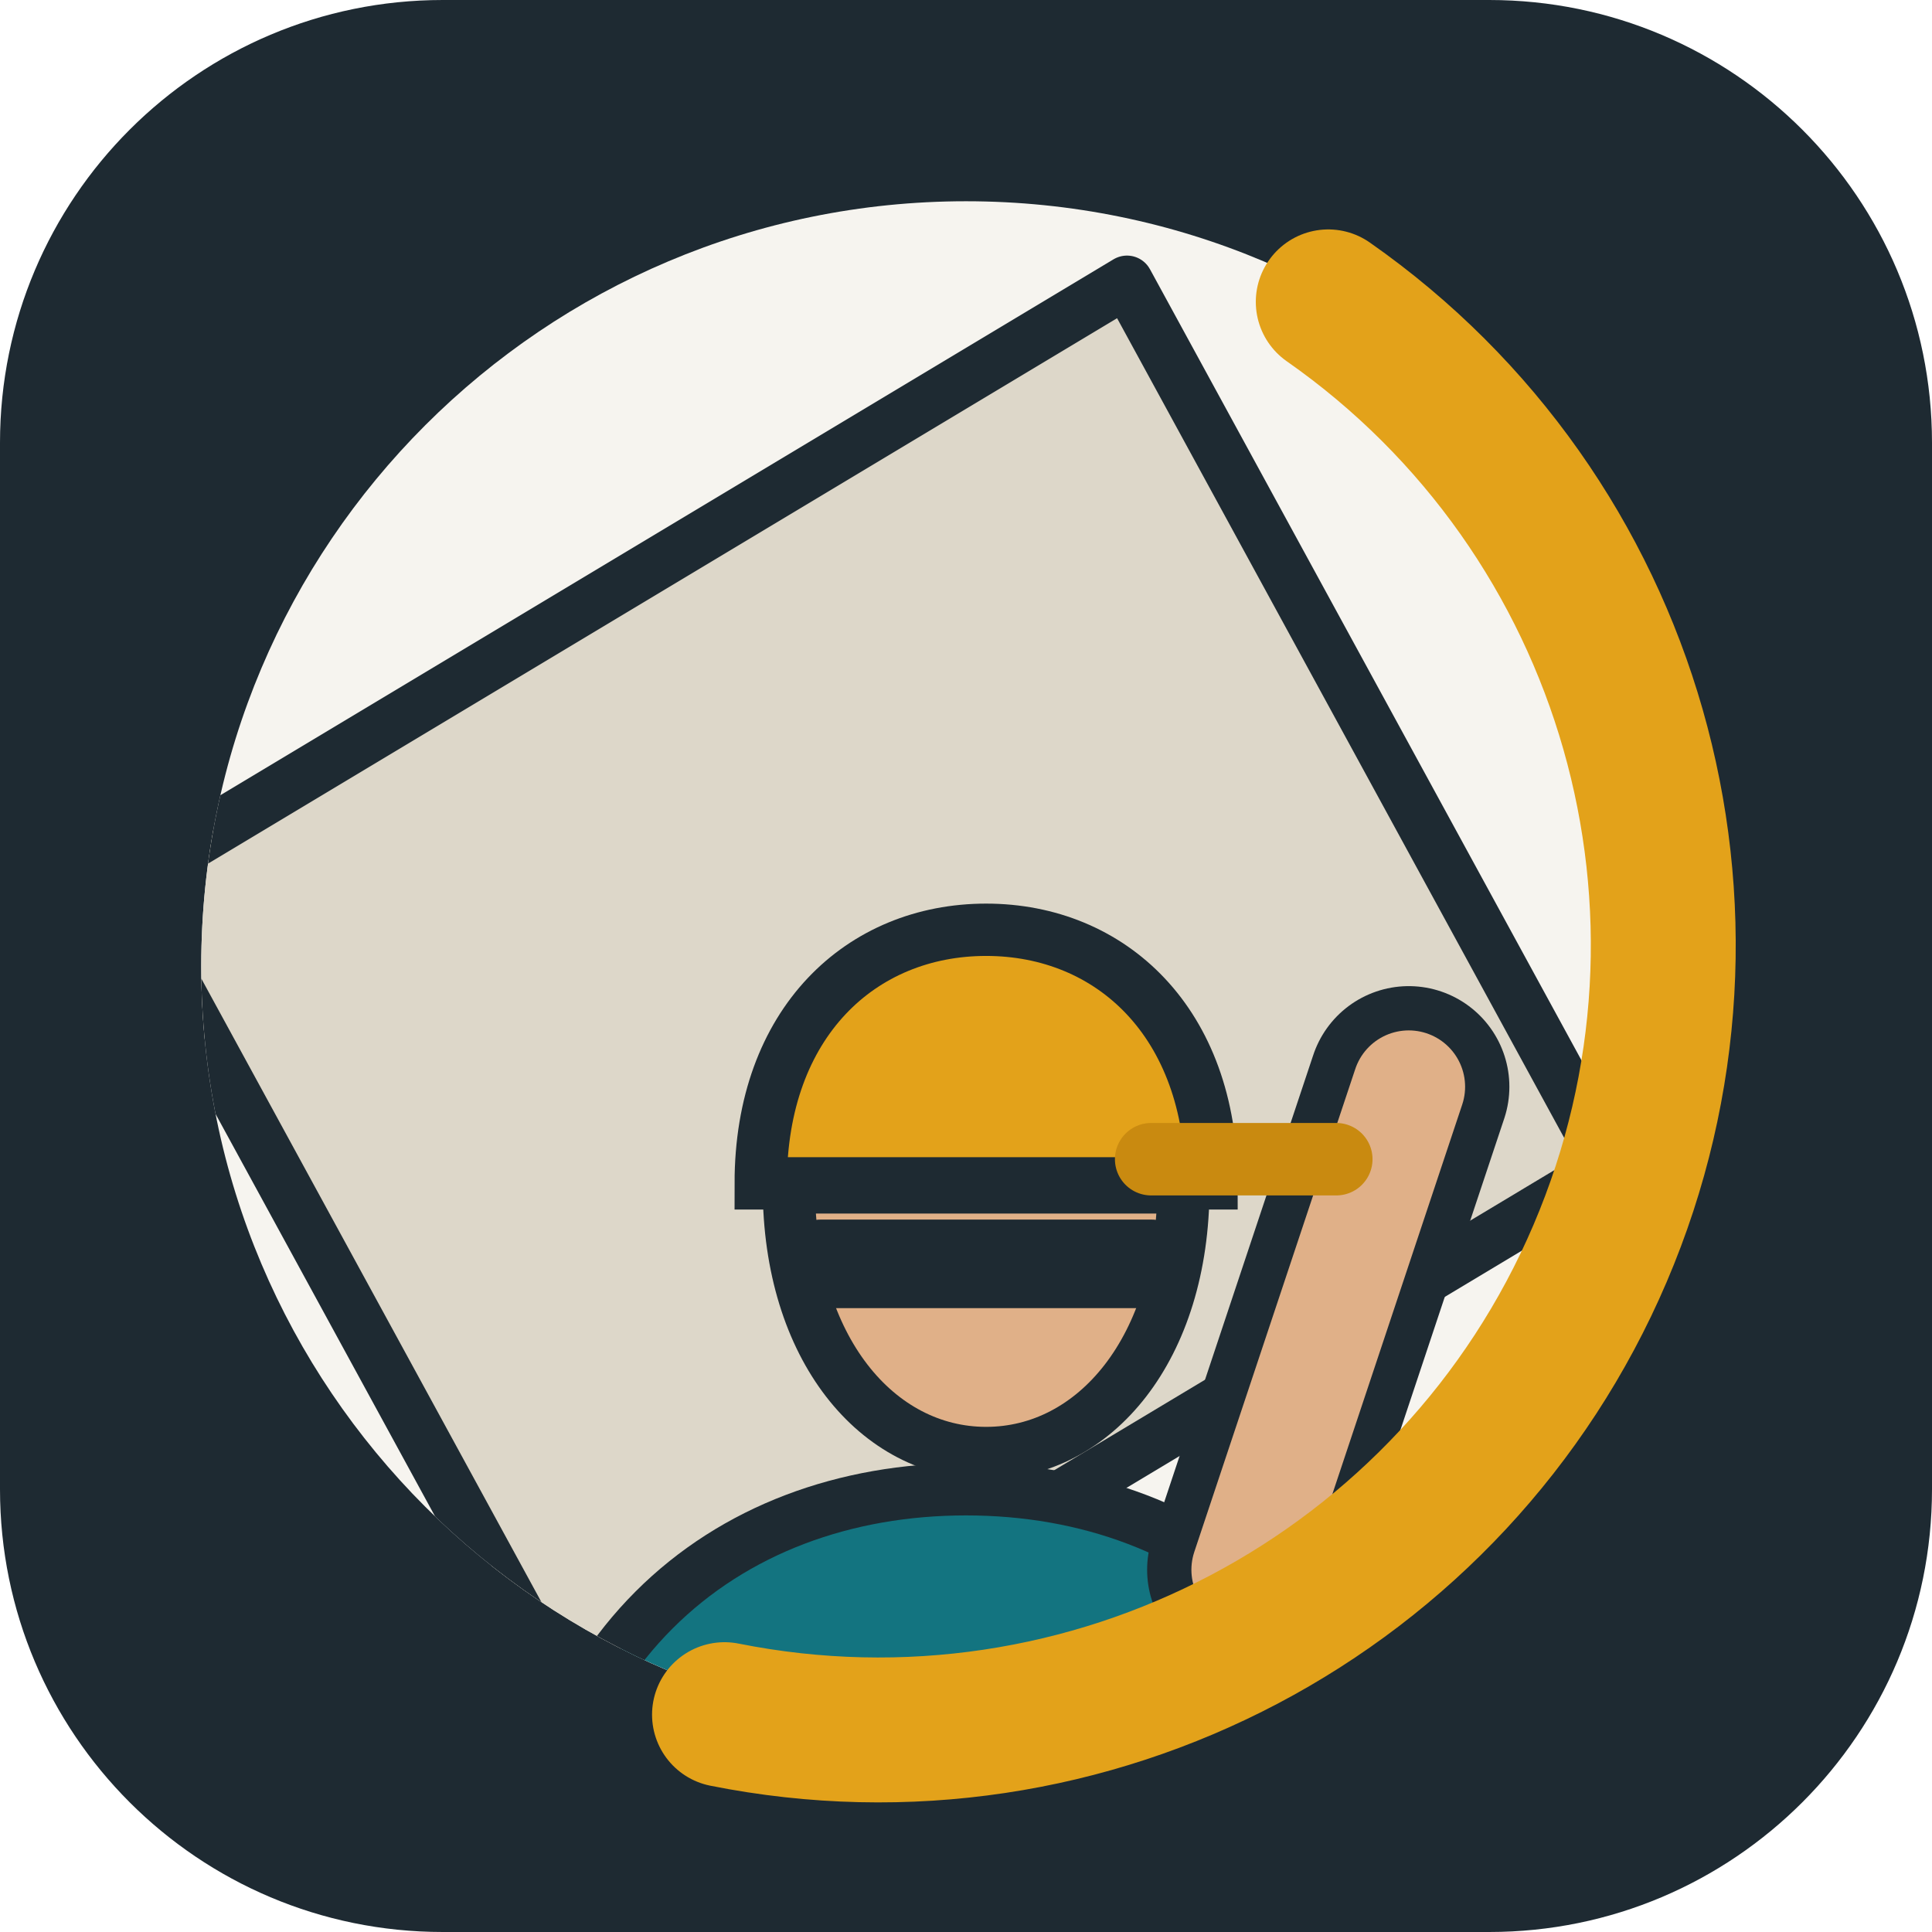
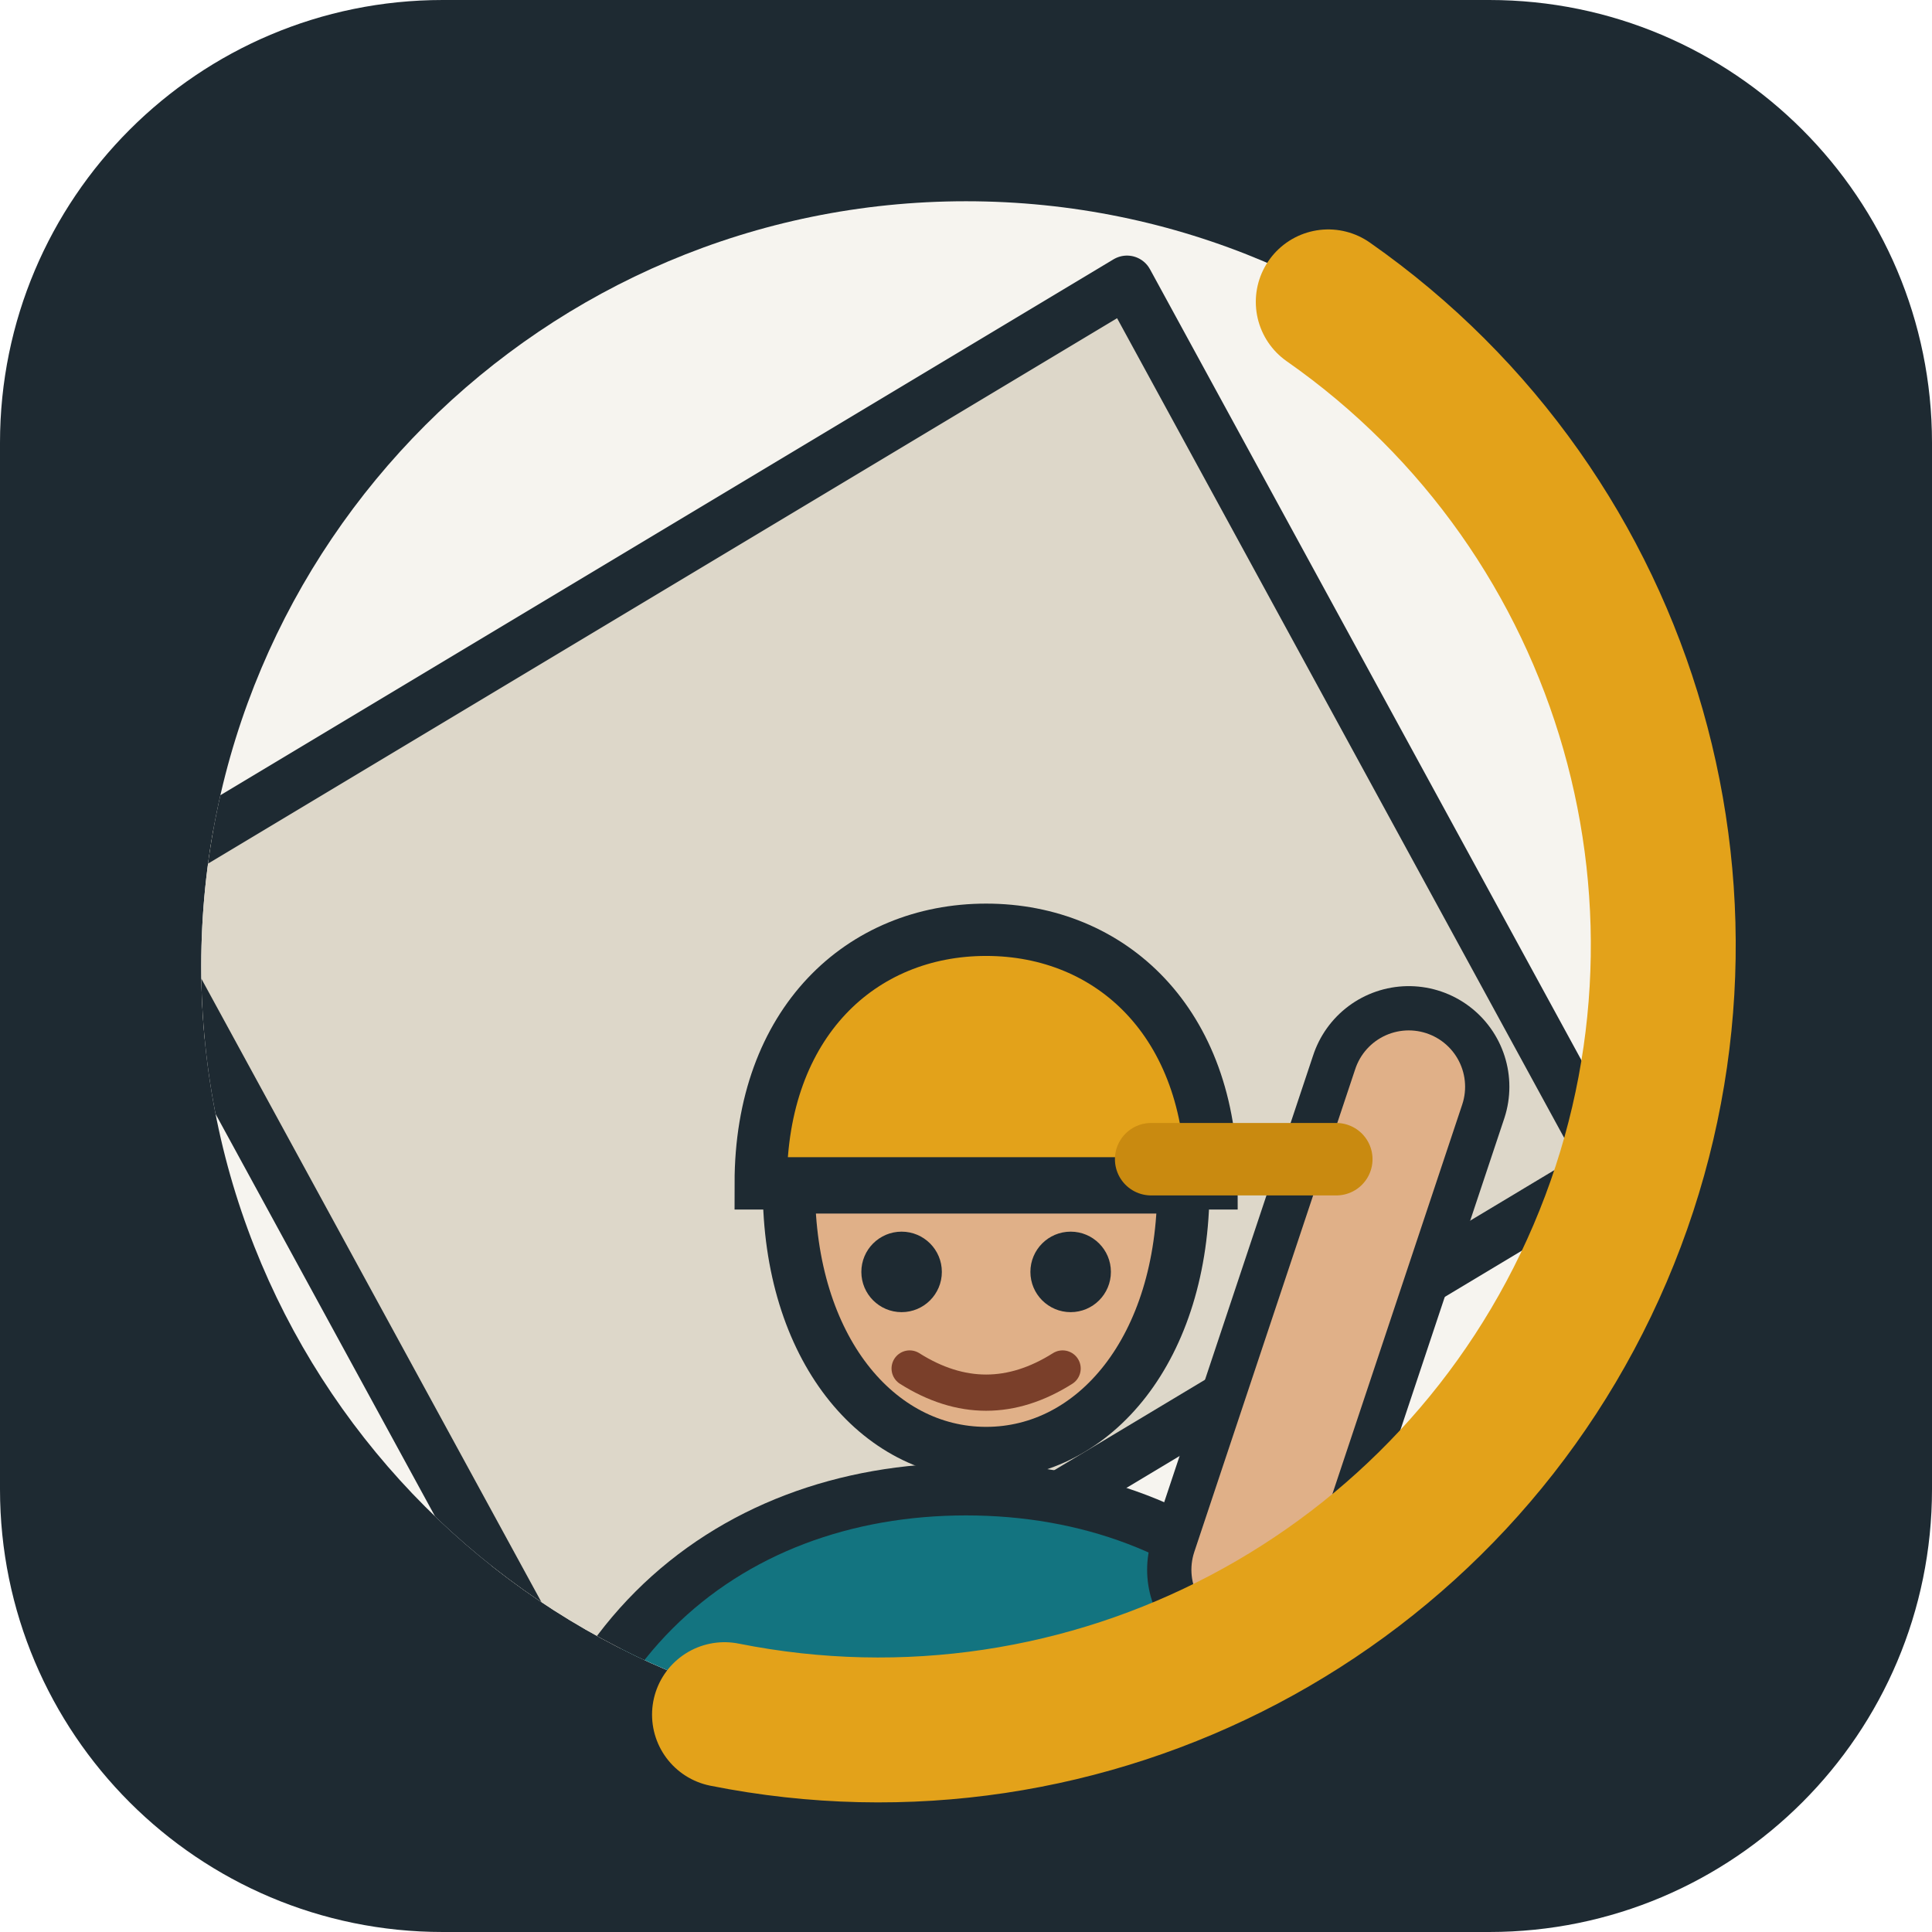
<svg xmlns="http://www.w3.org/2000/svg" viewBox="0 0 48 48" width="48" height="48">
  <defs>
    <clipPath id="c">
      <circle cx="24" cy="24" r="19" />
    </clipPath>
  </defs>
  <rect width="48" height="48" rx="11" fill="#1e2a32" />
  <circle cx="24" cy="24" r="19" fill="#f6f4ef" />
  <g clip-path="url(#c)">
    <path d="M3 22 28 7 40 29 15 44Z" fill="#ddd7c9" stroke="#1e2a32" stroke-width="1.3" stroke-linejoin="round" />
    <path d="M13 49c0-8 5-12 11-12s11 4 11 12z" fill="#137480" stroke="#1e2a32" stroke-width="1.3" />
    <path d="M31 39 35 27" stroke="#1e2a32" stroke-width="5" stroke-linecap="round" />
    <path d="M31 39 35 27" stroke="#e0b088" stroke-width="2.8" stroke-linecap="round" />
    <path d="M19.6 29.5c0 4 2.2 6.6 4.9 6.6s4.9-2.6 4.9-6.6z" fill="#e0b088" stroke="#1e2a32" stroke-width="1.3" />
    <path d="M18.9 29.4c0-4 2.5-6.3 5.6-6.3s5.6 2.3 5.6 6.3z" fill="#e3a21a" stroke="#1e2a32" stroke-width="1.3" />
    <path d="M28.6 28.8h4.6" stroke="#c98a10" stroke-width="1.8" stroke-linecap="round" />
-     <path d="M20.4 31.4h8.2" stroke="#1e2a32" stroke-width="2.2" stroke-linecap="round" />
+     <circle cx="22.4" cy="31.6" r="1" fill="#1e2a32" />
+     <circle cx="26.6" cy="31.6" r="1" fill="#1e2a32" />
+     <path d="M22.6 34q1.9 1.2 3.8 0" fill="none" stroke="#7a3f2a" stroke-width=".9" stroke-linecap="round" />
  </g>
  <path d="M33 7.5A19.5 19.5 0 0 1 18 42.6" fill="none" stroke="#e3a21a" stroke-width="3.6" stroke-linecap="round" />
</svg>
